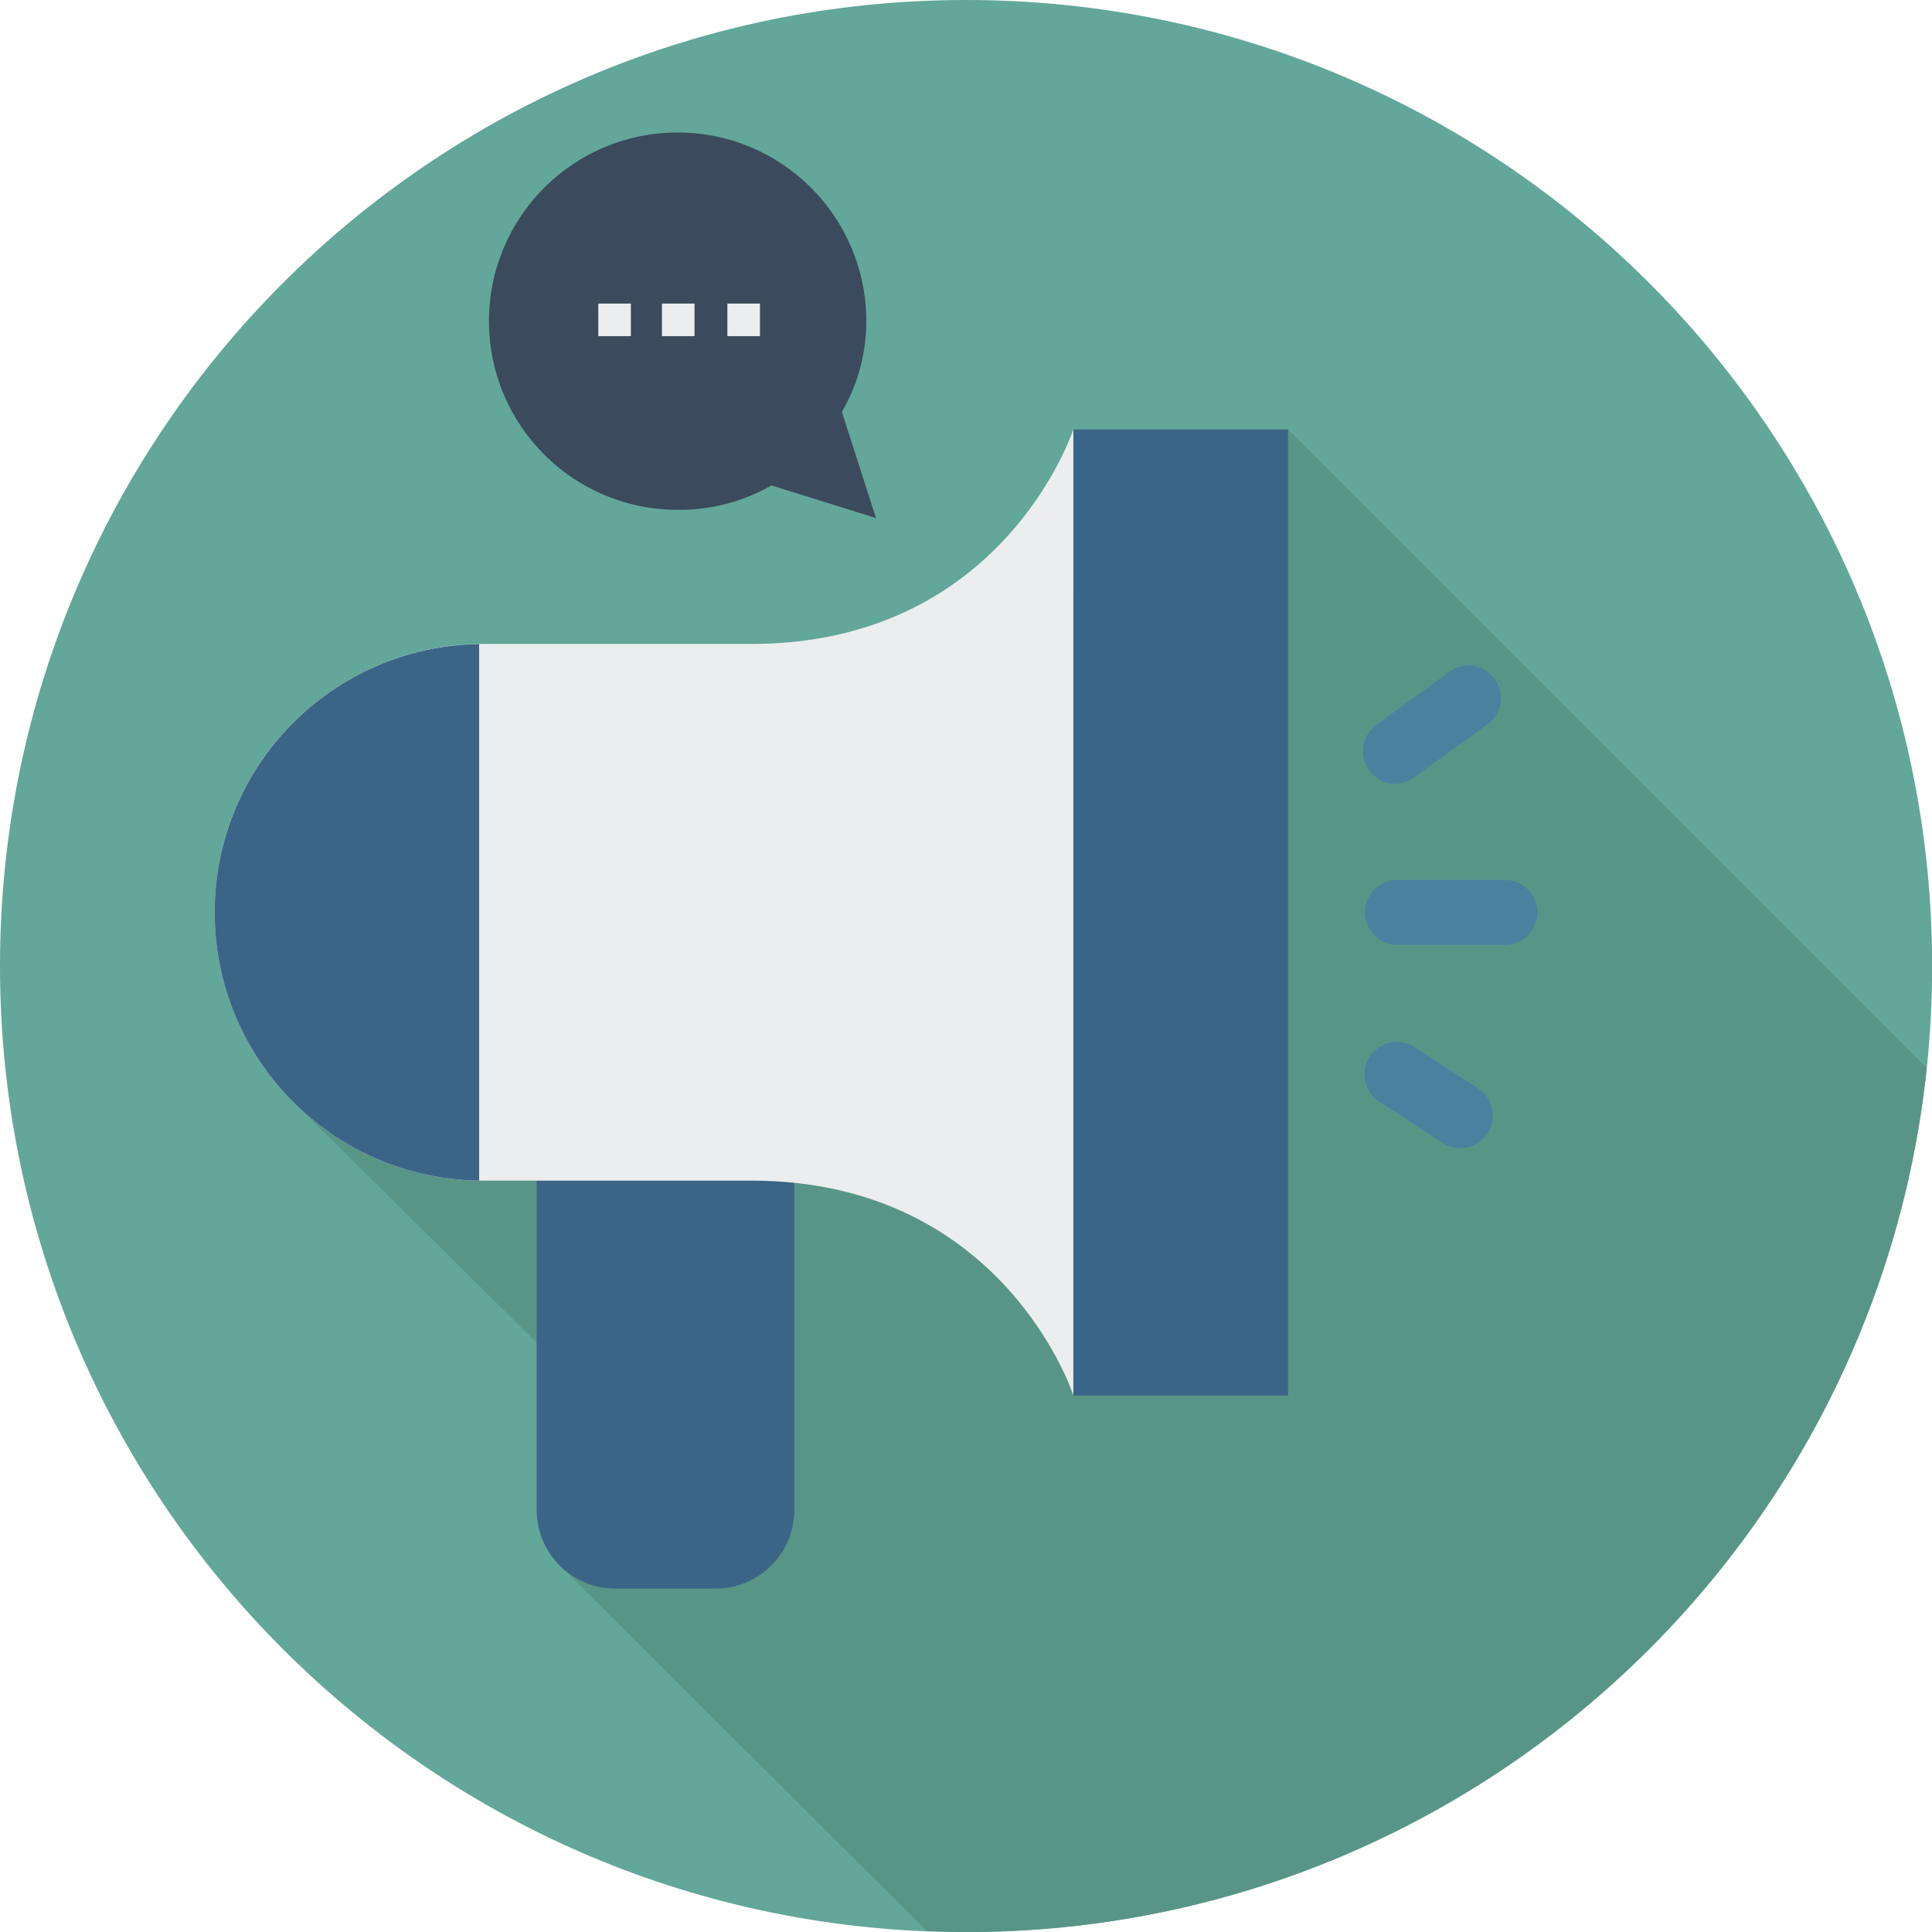
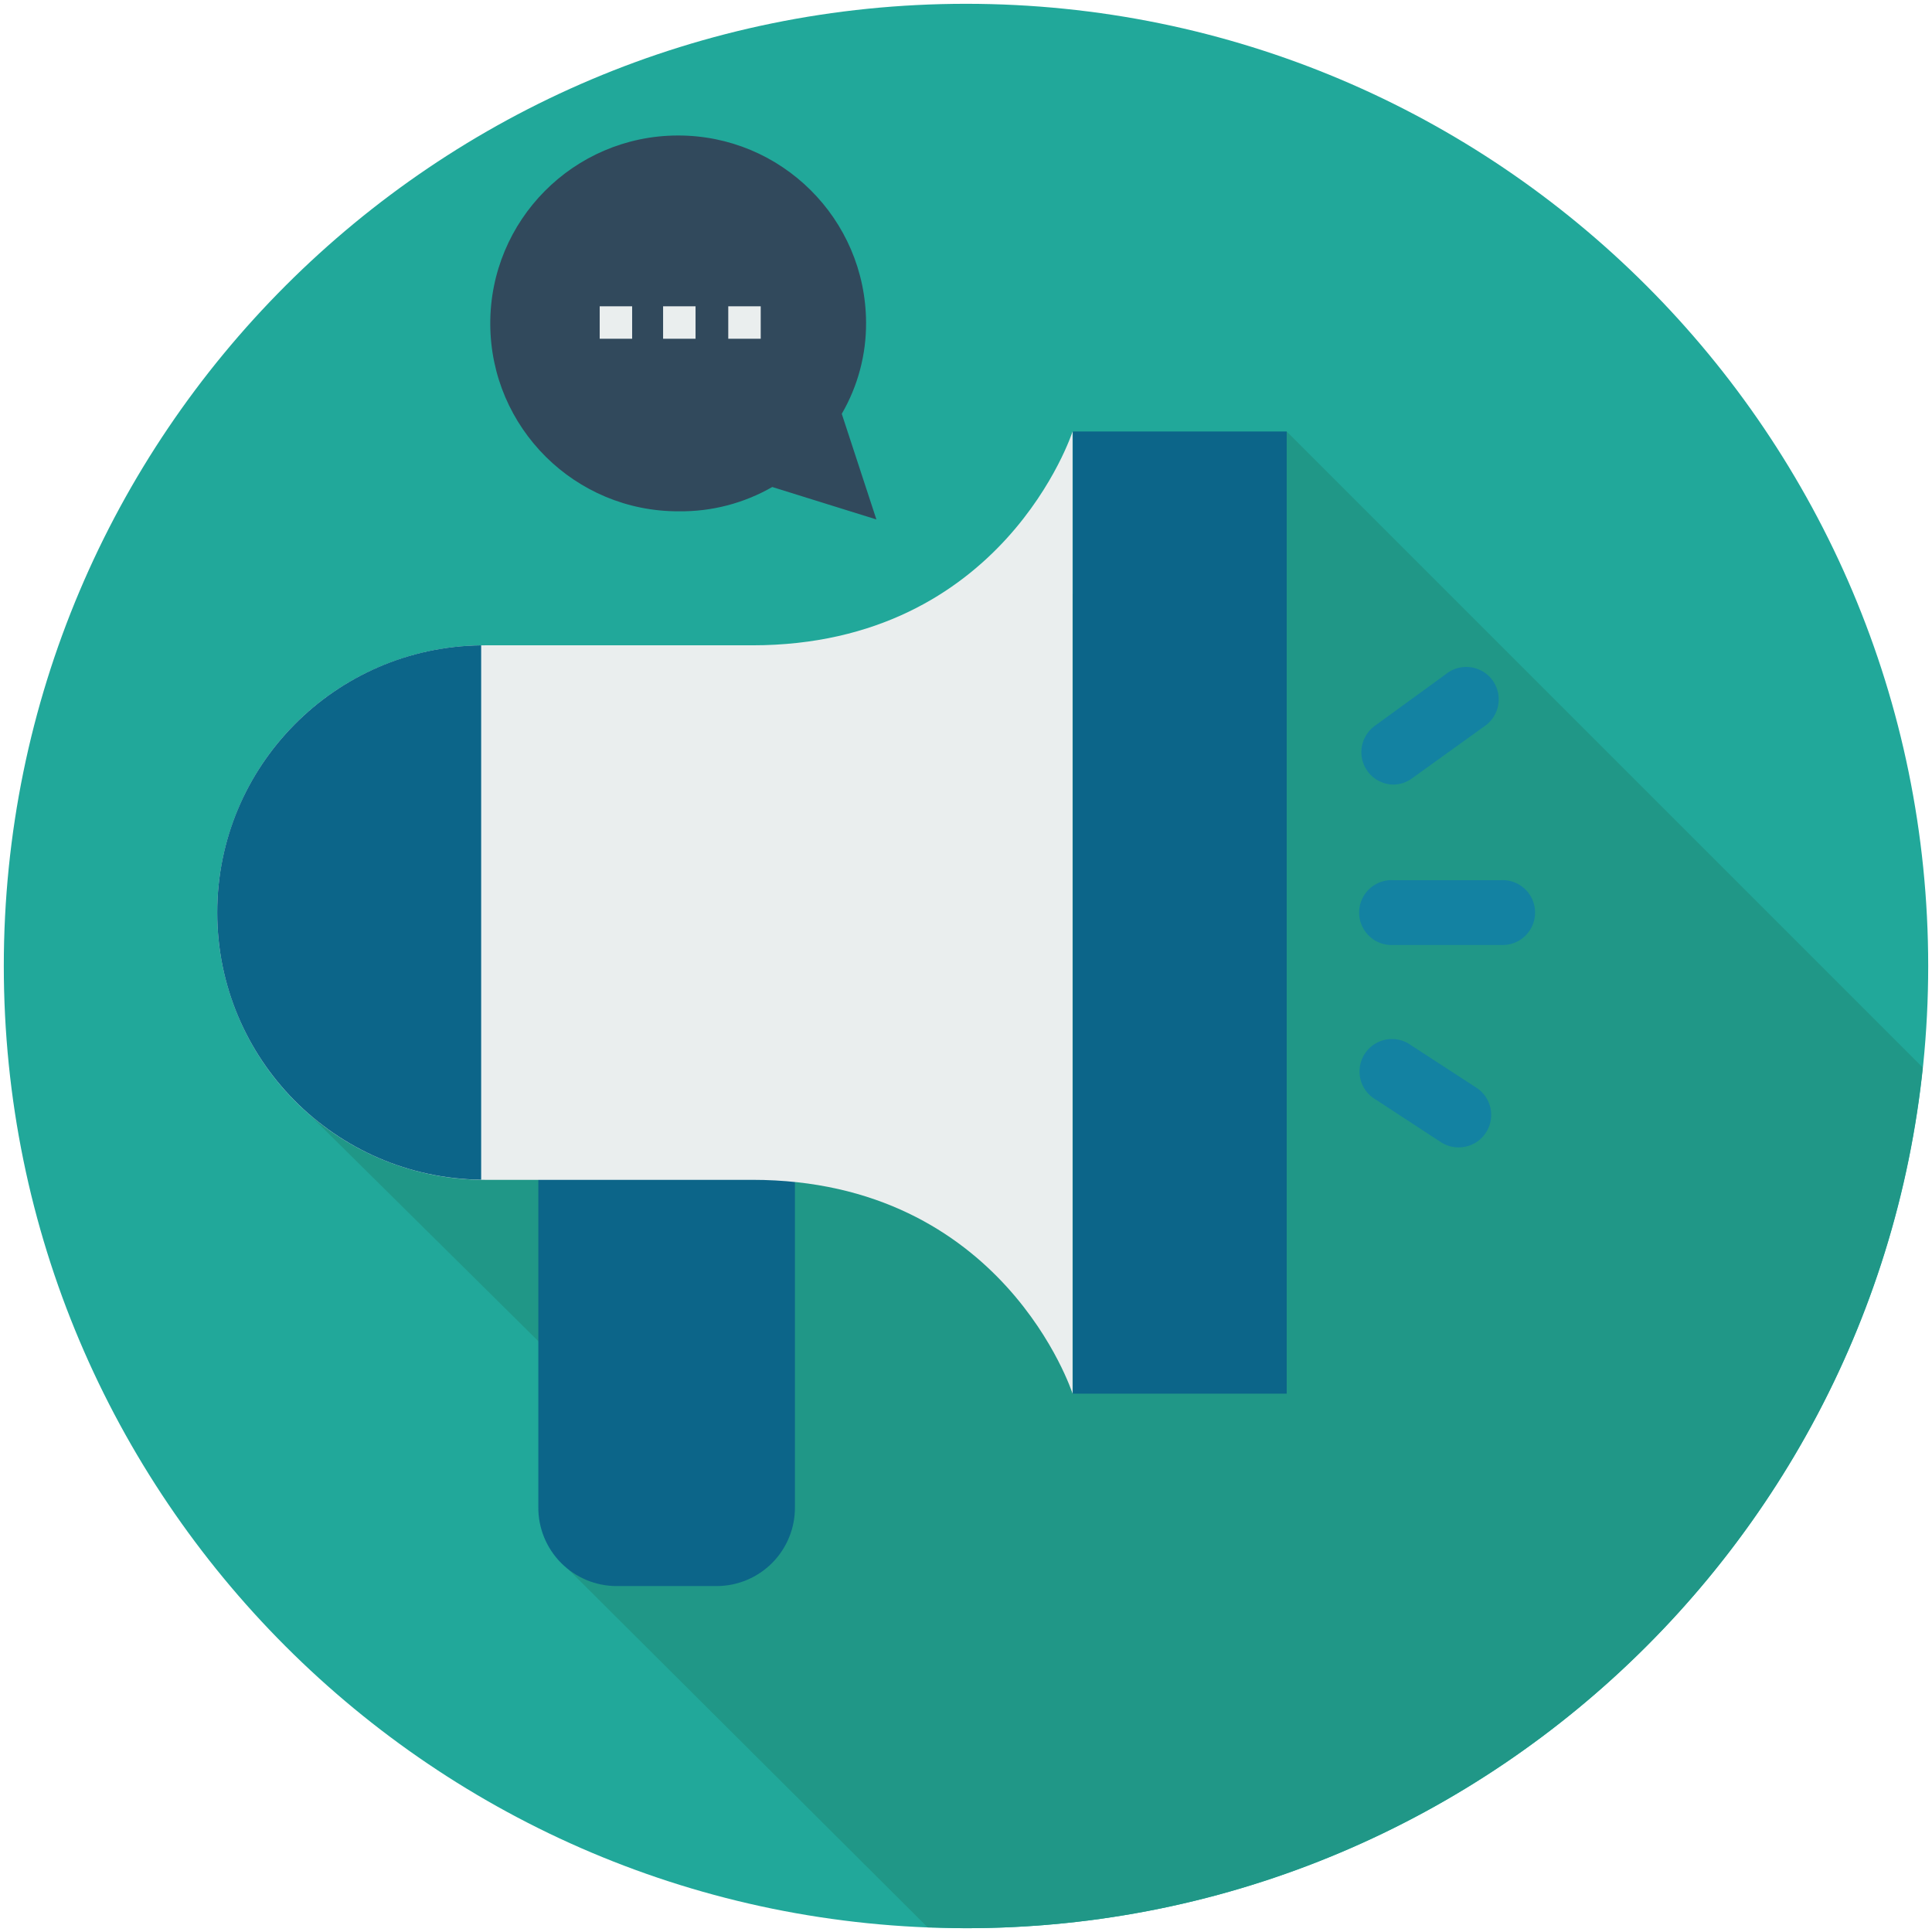
- <svg xmlns="http://www.w3.org/2000/svg" viewBox="0 0 141.73 141.73">
+ <svg xmlns="http://www.w3.org/2000/svg" id="Camada_1" data-name="Camada 1" viewBox="0 0 142.3 142.3">
  <defs>
-     <style>.cls-1{fill:#62a79a;}.cls-2{fill:#599587;}.cls-3{fill:#3b6587;}.cls-4{fill:#ebedee;}.cls-5{fill:#4b819f;}.cls-6{fill:#3b4a5c;}</style>
+     <style>.cls-1{fill:#21a89a;}.cls-2{fill:#209787;}.cls-3{fill:#0c6589;}.cls-4{fill:#eaeeee;}.cls-5{fill:#1382a2;}.cls-6{fill:#31495c;}</style>
  </defs>
-   <g id="Camada_2" data-name="Camada 2">
-     <g id="Camada_1-2" data-name="Camada 1">
-       <circle class="cls-1" cx="70.87" cy="70.87" r="70.87" />
-       <path class="cls-2" d="M141.34,78.35,94.49,31.5,50,65.3,22.08,81.39,49.47,108.5,41,114.77l27,26.9c.92,0,1.85.06,2.78.06A70.87,70.87,0,0,0,141.34,78.35Z" />
-       <path class="cls-3" d="M52.49,116.54H45.14a5.77,5.77,0,0,1-5.77-5.77v-32h18.9v32A5.77,5.77,0,0,1,52.49,116.54Z" />
-       <rect class="cls-3" x="78.74" y="31.5" width="15.75" height="70.87" />
-       <path class="cls-4" d="M78.74,102.36S73.65,86.61,55.12,86.61H35.43A19.68,19.68,0,0,1,15.75,66.93h0A19.68,19.68,0,0,1,35.43,47.24H55.12c18.53,0,23.62-15.75,23.62-15.75Z" />
-       <path class="cls-3" d="M15.75,66.93h0A19.68,19.68,0,0,0,35.15,86.61V47.25A19.68,19.68,0,0,0,15.75,66.93Z" />
-       <path class="cls-5" d="M110.24,69.32h-7.87a2.39,2.39,0,0,1,0-4.77h7.87a2.39,2.39,0,1,1,0,4.77Z" />
-       <path class="cls-5" d="M102.36,57.5a2.39,2.39,0,0,1-1.4-4.32l5.25-3.82A2.39,2.39,0,1,1,109,53.23L103.77,57A2.38,2.38,0,0,1,102.36,57.5Z" />
-       <path class="cls-5" d="M107.13,84.23a2.37,2.37,0,0,1-1.3-.39l-4.77-3.1a2.39,2.39,0,0,1,2.6-4l4.77,3.1a2.39,2.39,0,0,1-1.3,4.39Z" />
-       <path class="cls-6" d="M60.54,30.18a12.43,12.43,0,0,0,1.92-6.59,12.64,12.64,0,1,0-12.7,12.47,12.43,12.43,0,0,0,6.59-1.92l6,1.92Z" />
-       <path class="cls-6" d="M64.26,38l-7.67-2.39a13.5,13.5,0,0,1-6.83,1.79,13.84,13.84,0,1,1,13.79-13.9,13.22,13.22,0,0,1-1.79,6.72ZM49.76,12.08a11.38,11.38,0,0,0,0,22.76,11.57,11.57,0,0,0,6-1.68l.48-.24,4.31,1.33-1.32-4.31.24-.48a11.57,11.57,0,0,0,1.68-6A11.3,11.3,0,0,0,49.76,12.08Z" />
-       <rect class="cls-4" x="43.89" y="22.27" width="2.39" height="2.39" />
-       <rect class="cls-4" x="48.56" y="22.27" width="2.39" height="2.39" />
-       <rect class="cls-4" x="53.36" y="22.27" width="2.39" height="2.39" />
-     </g>
-   </g>
+   <circle class="cls-1" cx="71.15" cy="71.15" r="70.87" />
+   <path class="cls-2" d="M141.62,78.63L94.77,31.78,50.31,65.58,22.37,81.68l27.39,27.11-8.43,6.27,27,26.9c0.92,0,1.85.06,2.78,0.06A70.87,70.87,0,0,0,141.62,78.63Z" />
+   <path class="cls-3" d="M52.78,116.82H45.43A5.77,5.77,0,0,1,39.65,111V79h18.9v32A5.77,5.77,0,0,1,52.78,116.82Z" />
+   <rect class="cls-3" x="79.02" y="31.78" width="15.75" height="70.87" />
+   <path class="cls-4" d="M79,102.65S73.93,86.9,55.4,86.9H35.72A19.68,19.68,0,0,1,16,67.21h0A19.68,19.68,0,0,1,35.72,47.53H55.4C73.93,47.53,79,31.78,79,31.78v70.87Z" />
+   <path class="cls-3" d="M16,67.21h0A19.68,19.68,0,0,0,35.44,86.89V47.53A19.68,19.68,0,0,0,16,67.21Z" />
+   <path class="cls-5" d="M110.52,69.6h-7.87a2.39,2.39,0,1,1,0-4.77h7.87A2.39,2.39,0,1,1,110.52,69.6Z" />
+   <path class="cls-5" d="M102.65,57.79a2.39,2.39,0,0,1-1.4-4.32l5.25-3.82a2.39,2.39,0,1,1,2.81,3.86L104,57.33A2.38,2.38,0,0,1,102.65,57.79Z" />
+   <path class="cls-5" d="M107.42,84.51a2.37,2.37,0,0,1-1.3-.39L101.35,81a2.39,2.39,0,1,1,2.6-4l4.77,3.1A2.39,2.39,0,0,1,107.42,84.51Z" />
+   <path class="cls-6" d="M60.83,30.46a12.43,12.43,0,0,0,1.92-6.59A12.64,12.64,0,1,0,50,36.34a12.43,12.43,0,0,0,6.59-1.92l6,1.92Z" />
+   <path class="cls-6" d="M64.55,38.26l-7.67-2.39A13.5,13.5,0,0,1,50,37.66a13.84,13.84,0,1,1,13.79-13.9A13.22,13.22,0,0,1,62,30.48ZM50,12.37a11.38,11.38,0,0,0,0,22.76,11.57,11.57,0,0,0,6-1.68l0.48-.24,4.31,1.33-1.32-4.31,0.24-.48a11.57,11.57,0,0,0,1.68-6A11.3,11.3,0,0,0,50,12.37Z" />
+   <rect class="cls-4" x="44.17" y="22.56" width="2.39" height="2.39" />
+   <rect class="cls-4" x="48.84" y="22.56" width="2.39" height="2.39" />
+   <rect class="cls-4" x="53.64" y="22.56" width="2.39" height="2.39" />
</svg>
